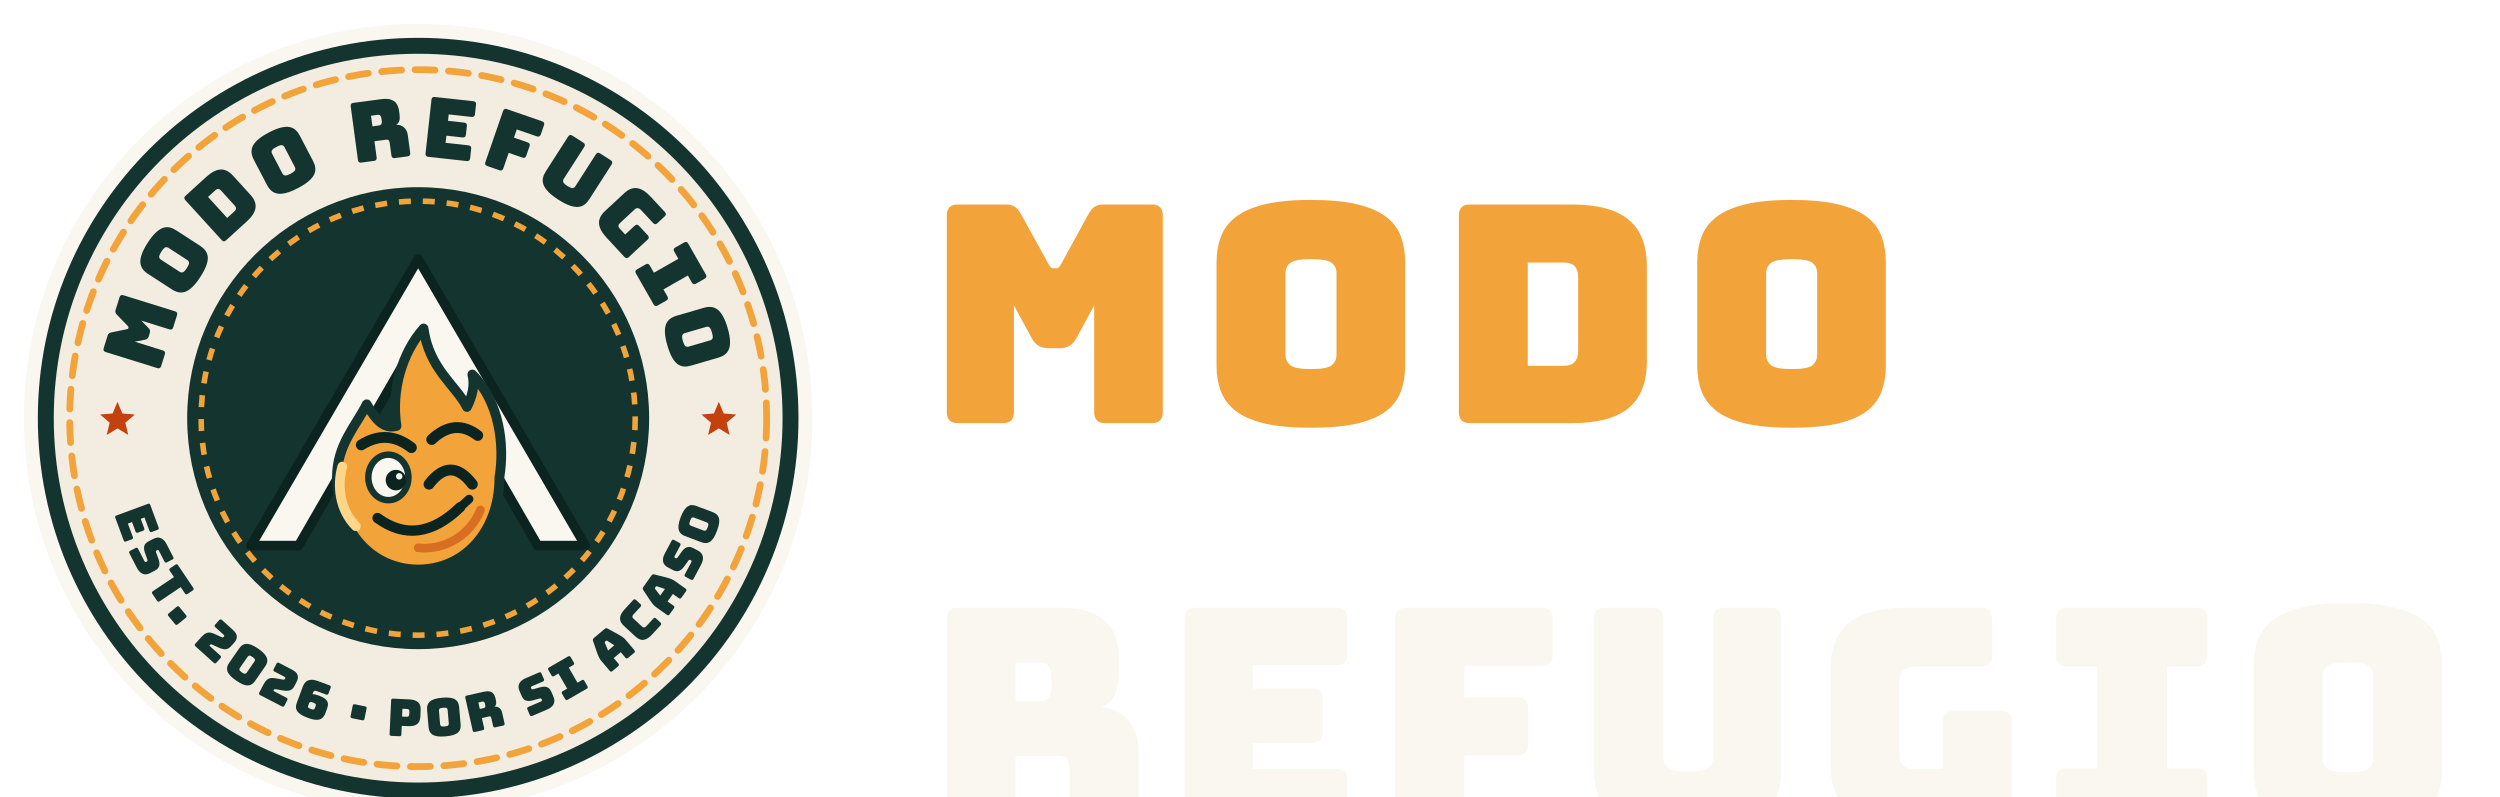
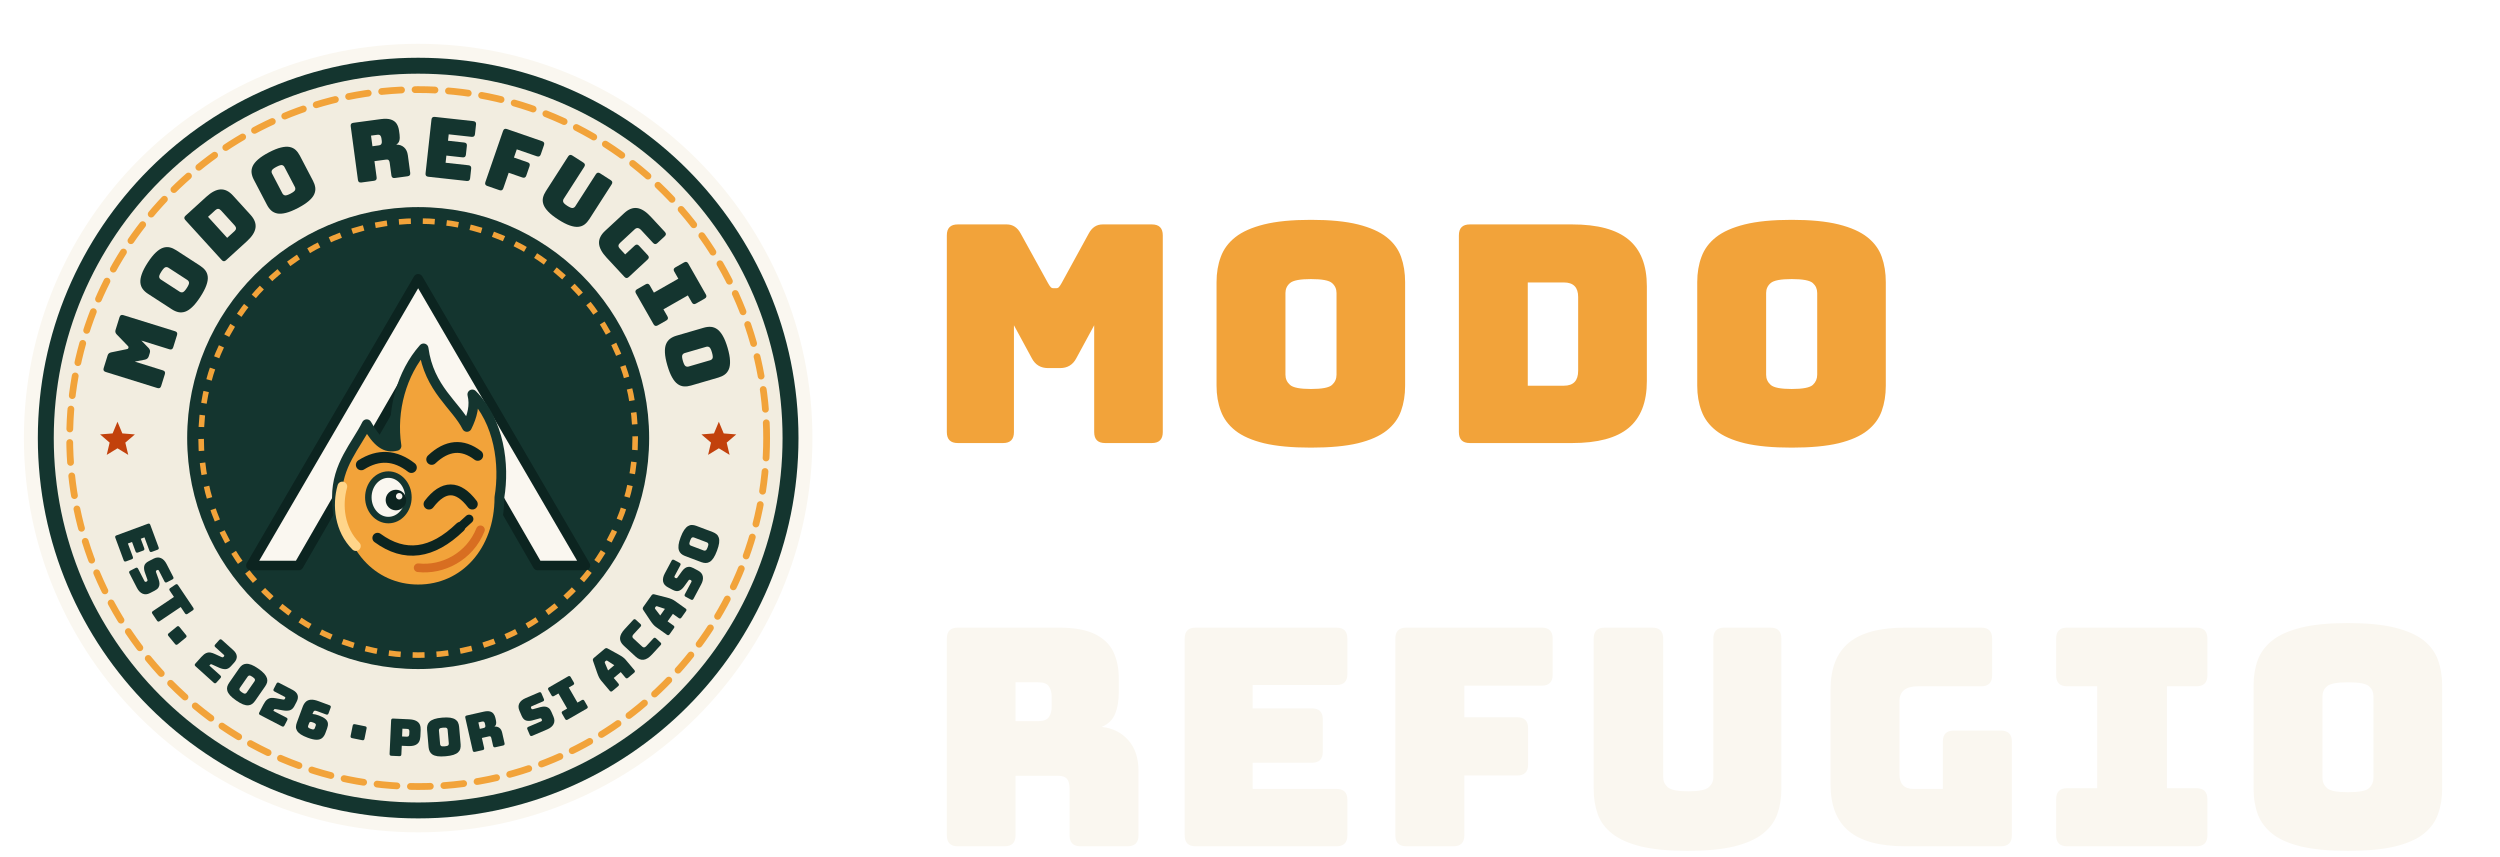
- <svg xmlns="http://www.w3.org/2000/svg" viewBox="0 0 251.1 80" role="img" aria-labelledby="t">
+ <svg xmlns="http://www.w3.org/2000/svg" viewBox="0 -2 251.1 86.0" role="img" aria-labelledby="t">
  <g transform="translate(2 2) scale(0.4)">
    <circle cx="100" cy="100" r="99" fill="#FAF7F0" />
    <circle cx="100" cy="100" r="95.5" fill="#14352F" />
    <circle cx="100" cy="100" r="91.5" fill="#F2EDE0" />
    <circle cx="100" cy="100" r="87.5" fill="none" stroke="#F2A33A" stroke-width="1.7" stroke-dasharray="5 3.4" stroke-linecap="round" />
    <g fill="#14352F">
      <path transform="translate(37.46 80.53) rotate(-72.71)" d="M-3.58 0H-6.71Q-7.47 0 -7.47 -0.76V-14.36Q-7.47 -15.12 -6.71 -15.12H-3.33Q-2.7 -15.12 -2.36 -14.49L-0.47 -11.07Q-0.37 -10.88 -0.29 -10.79Q-0.22 -10.71 -0.09 -10.71H0.09Q0.22 -10.71 0.29 -10.79Q0.37 -10.88 0.47 -11.07L2.34 -14.49Q2.68 -15.12 3.31 -15.12H6.71Q7.47 -15.12 7.47 -14.36V-0.76Q7.47 0 6.71 0H3.48Q2.72 0 2.72 -0.76V-8.15L1.48 -5.86Q1.12 -5.19 0.37 -5.19H-0.47Q-1.23 -5.19 -1.59 -5.86L-2.82 -8.15V-0.76Q-2.82 0 -3.58 0Z" />
      <path transform="translate(45.04 64.36) rotate(-57.04)" d="M6.52 -3.97Q6.52 -3 6.24 -2.22Q5.95 -1.43 5.24 -0.86Q4.53 -0.29 3.25 0.01Q1.98 0.32 0.01 0.32Q-1.96 0.32 -3.23 0.01Q-4.5 -0.29 -5.22 -0.86Q-5.93 -1.43 -6.23 -2.22Q-6.52 -3 -6.52 -3.97V-11.13Q-6.52 -12.1 -6.23 -12.88Q-5.93 -13.67 -5.22 -14.24Q-4.5 -14.81 -3.23 -15.12Q-1.96 -15.44 0.01 -15.44Q1.98 -15.44 3.25 -15.12Q4.53 -14.81 5.24 -14.24Q5.95 -13.67 6.24 -12.88Q6.52 -12.1 6.52 -11.13V-3.97ZM-1.75 -4.73Q-1.75 -4.31 -1.44 -4.02Q-1.12 -3.74 0.01 -3.74Q1.17 -3.74 1.47 -4.02Q1.77 -4.31 1.77 -4.73V-10.37Q1.77 -10.79 1.47 -11.07Q1.17 -11.34 0.01 -11.34Q-1.12 -11.34 -1.44 -11.07Q-1.75 -10.79 -1.75 -10.37V-4.73Z" />
      <path transform="translate(55.91 51.57) rotate(-42.31)" d="M1.45 0H-5.63Q-6.38 0 -6.38 -0.76V-14.36Q-6.38 -15.12 -5.63 -15.12H1.45Q4.09 -15.12 5.35 -14.07Q6.61 -13.02 6.61 -10.84V-4.28Q6.61 -2.1 5.35 -1.05Q4.09 0 1.45 0ZM-1.62 -11.11V-3.97H0.88Q1.87 -3.97 1.87 -5V-10.1Q1.87 -11.11 0.88 -11.11H-1.62Z" />
      <path transform="translate(69.66 41.95) rotate(-27.59)" d="M6.52 -3.97Q6.52 -3 6.24 -2.22Q5.95 -1.43 5.24 -0.86Q4.53 -0.29 3.25 0.01Q1.98 0.32 0.01 0.32Q-1.96 0.32 -3.23 0.01Q-4.5 -0.29 -5.22 -0.86Q-5.93 -1.43 -6.23 -2.22Q-6.52 -3 -6.52 -3.97V-11.13Q-6.52 -12.1 -6.23 -12.88Q-5.93 -13.67 -5.22 -14.24Q-4.5 -14.81 -3.23 -15.12Q-1.96 -15.44 0.01 -15.44Q1.98 -15.44 3.25 -15.12Q4.53 -14.81 5.24 -14.24Q5.95 -13.67 6.24 -12.88Q6.52 -12.1 6.52 -11.13V-3.97ZM-1.75 -4.73Q-1.75 -4.31 -1.44 -4.02Q-1.12 -3.74 0.01 -3.74Q1.17 -3.74 1.47 -4.02Q1.77 -4.31 1.77 -4.73V-10.37Q1.77 -10.79 1.47 -11.07Q1.17 -11.34 0.01 -11.34Q-1.12 -11.34 -1.44 -11.07Q-1.75 -10.79 -1.75 -10.37V-4.73Z" />
      <path transform="translate(91.27 35.08) rotate(-7.66)" d="M-2.36 0H-5.6Q-6.35 0 -6.35 -0.76V-14.36Q-6.35 -15.12 -5.6 -15.12H1.4Q2.97 -15.12 3.87 -14.68Q4.78 -14.24 5.16 -13.45Q5.53 -12.66 5.53 -11.61V-10.65Q5.53 -9.77 5.28 -9.16Q5.03 -8.55 4.36 -8.25Q5.51 -8.13 6.21 -7.33Q6.9 -6.53 6.9 -5.21V-0.76Q6.9 0 6.14 0H2.89Q2.13 0 2.13 -0.76V-3.97Q2.13 -4.45 1.95 -4.66Q1.77 -4.87 1.33 -4.87H-1.61V-0.76Q-1.61 0 -2.36 0ZM-1.61 -11.34V-8.65H-0.03Q0.51 -8.65 0.7 -8.94Q0.89 -9.22 0.89 -9.64V-10.35Q0.89 -10.77 0.7 -11.06Q0.51 -11.34 -0.03 -11.34H-1.61Z" />
      <path transform="translate(107.16 34.89) rotate(6.27)" d="M5.08 0H-4.66Q-5.42 0 -5.42 -0.76V-14.36Q-5.42 -15.12 -4.66 -15.12H5.08Q5.84 -15.12 5.84 -14.36V-11.91Q5.84 -11.15 5.08 -11.15H-0.71V-9.53H3.38Q4.14 -9.53 4.14 -8.78V-6.53Q4.14 -5.78 3.38 -5.78H-0.71V-3.97H5.08Q5.84 -3.97 5.84 -3.21V-0.76Q5.84 0 5.08 0Z" />
      <path transform="translate(121.39 38.09) rotate(19.06)" d="M-1.03 0H-4.28Q-5.04 0 -5.04 -0.76V-14.36Q-5.04 -15.12 -4.28 -15.12H5.08Q5.84 -15.12 5.84 -14.36V-11.87Q5.84 -11.11 5.08 -11.11H-0.27V-8.93H3.38Q4.14 -8.93 4.14 -8.17V-5.65Q4.14 -4.89 3.38 -4.89H-0.27V-0.76Q-0.27 0 -1.03 0Z" />
      <path transform="translate(135.37 44.87) rotate(32.69)" d="M6.49 -3.97Q6.49 -3 6.21 -2.22Q5.92 -1.43 5.2 -0.86Q4.47 -0.29 3.21 0.01Q1.95 0.32 -0 0.32Q-1.95 0.32 -3.21 0.01Q-4.47 -0.29 -5.2 -0.86Q-5.92 -1.43 -6.21 -2.22Q-6.49 -3 -6.49 -3.97V-14.36Q-6.49 -15.12 -5.73 -15.12H-2.44Q-1.68 -15.12 -1.68 -14.36V-4.79Q-1.68 -4.37 -1.37 -4.08Q-1.05 -3.8 0.04 -3.8Q1.16 -3.8 1.47 -4.08Q1.78 -4.37 1.78 -4.79V-14.36Q1.78 -15.12 2.54 -15.12H5.73Q6.49 -15.12 6.49 -14.36V-3.97Z" />
      <path transform="translate(148.02 55.45) rotate(47.15)" d="M5.57 0H-1.05Q-3.7 0 -4.96 -1.05Q-6.22 -2.1 -6.22 -4.28V-10.84Q-6.22 -13.02 -4.96 -14.07Q-3.7 -15.12 -1.05 -15.12H4.2Q4.96 -15.12 4.96 -14.36V-11.82Q4.96 -11.07 4.2 -11.07H-0.17Q-1.45 -11.07 -1.45 -10.02V-5Q-1.45 -3.97 -0.48 -3.97H1.55V-7.25Q1.55 -8 2.31 -8H5.57Q6.32 -8 6.32 -7.25V-0.76Q6.32 0 5.57 0Z" />
      <path transform="translate(156.90 67.55) rotate(60.31)" d="M-4.48 0Q-5.24 0 -5.24 -0.76V-3.26Q-5.24 -4.01 -4.48 -4.01H-2.4V-11.07H-4.48Q-5.24 -11.07 -5.24 -11.82V-14.36Q-5.24 -15.12 -4.48 -15.12H4.46Q5.22 -15.12 5.22 -14.36V-11.82Q5.22 -11.07 4.46 -11.07H2.43V-4.01H4.46Q5.22 -4.01 5.22 -3.26V-0.76Q5.22 0 4.46 0H-4.48Z" />
      <path transform="translate(162.88 81.66) rotate(73.74)" d="M6.52 -3.97Q6.52 -3 6.24 -2.22Q5.95 -1.43 5.24 -0.86Q4.53 -0.29 3.25 0.01Q1.98 0.32 0.01 0.32Q-1.96 0.32 -3.23 0.01Q-4.5 -0.29 -5.22 -0.86Q-5.93 -1.43 -6.23 -2.22Q-6.52 -3 -6.52 -3.97V-11.13Q-6.52 -12.1 -6.23 -12.88Q-5.93 -13.67 -5.22 -14.24Q-4.5 -14.81 -3.23 -15.12Q-1.96 -15.44 0.01 -15.44Q1.98 -15.44 3.25 -15.12Q4.53 -14.81 5.24 -14.24Q5.95 -13.67 6.24 -12.88Q6.52 -12.1 6.52 -11.13V-3.97ZM-1.75 -4.73Q-1.75 -4.31 -1.44 -4.02Q-1.12 -3.74 0.01 -3.74Q1.17 -3.74 1.47 -4.02Q1.77 -4.31 1.77 -4.73V-10.37Q1.77 -10.79 1.47 -11.07Q1.17 -11.34 0.01 -11.34Q-1.12 -11.34 -1.44 -11.07Q-1.75 -10.79 -1.75 -10.37V-4.73Z" />
      <path transform="translate(24.96 127.74) rotate(69.71)" d="M3.15 0H-2.89Q-3.35 0 -3.35 -0.47V-8.89Q-3.35 -9.36 -2.89 -9.36H3.15Q3.61 -9.36 3.61 -8.89V-7.37Q3.61 -6.9 3.15 -6.9H-0.44V-5.9H2.09Q2.56 -5.9 2.56 -5.43V-4.04Q2.56 -3.57 2.09 -3.57H-0.44V-2.46H3.15Q3.61 -2.46 3.61 -1.99V-0.47Q3.61 0 3.15 0Z" />
      <path transform="translate(28.88 136.63) rotate(62.75)" d="M1.08 0H-3.03Q-3.5 0 -3.5 -0.47V-1.99Q-3.5 -2.46 -3.03 -2.46H0.47Q0.64 -2.46 0.72 -2.57Q0.81 -2.68 0.81 -2.83Q0.81 -3.05 0.72 -3.16Q0.64 -3.26 0.47 -3.28L-1.48 -3.55Q-2.39 -3.69 -2.94 -4.15Q-3.5 -4.62 -3.5 -5.71V-7.07Q-3.5 -8.19 -2.78 -8.78Q-2.07 -9.36 -0.81 -9.36H2.83Q3.3 -9.36 3.3 -8.89V-7.34Q3.3 -6.88 2.83 -6.88H-0.2Q-0.55 -6.88 -0.55 -6.49Q-0.55 -6.11 -0.2 -6.07L1.74 -5.81Q2.35 -5.72 2.81 -5.49Q3.26 -5.26 3.52 -4.82Q3.77 -4.38 3.77 -3.65V-2.29Q3.77 -1.18 3.05 -0.59Q2.34 0 1.08 0Z" />
      <path transform="translate(33.59 144.60) rotate(56.11)" d="M1.51 0H-0.6Q-1.07 0 -1.07 -0.47V-6.85H-2.98Q-3.44 -6.85 -3.44 -7.32V-8.89Q-3.44 -9.36 -2.98 -9.36H3.89Q4.36 -9.36 4.36 -8.89V-7.32Q4.36 -6.85 3.89 -6.85H1.98V-0.47Q1.98 0 1.51 0Z" />
      <path transform="translate(38.08 150.65) rotate(50.71)" d="M1.38 0H-1.25Q-1.72 0 -1.72 -0.47V-3.11Q-1.72 -3.57 -1.25 -3.57H1.38Q1.85 -3.57 1.85 -3.11V-0.47Q1.85 0 1.38 0Z" />
      <path transform="translate(46.43 159.41) rotate(42.04)" d="M3.02 0H-3.17Q-3.63 0 -3.63 -0.47V-2.7Q-3.63 -3.72 -3.37 -4.26Q-3.11 -4.81 -2.65 -5.09Q-2.19 -5.37 -1.59 -5.55L0.15 -6.1Q0.36 -6.16 0.43 -6.26Q0.5 -6.36 0.5 -6.56Q0.5 -6.76 0.42 -6.83Q0.34 -6.9 0.15 -6.9H-2.67Q-3.14 -6.9 -3.14 -7.37V-8.89Q-3.14 -9.36 -2.67 -9.36H1.16Q2.28 -9.36 2.87 -8.81Q3.45 -8.25 3.45 -7.2V-5.98Q3.45 -4.99 2.91 -4.48Q2.37 -3.98 1.42 -3.68L-0.34 -3.12Q-0.54 -3.07 -0.61 -3.01Q-0.68 -2.95 -0.68 -2.73V-2.46H3.02Q3.49 -2.46 3.49 -1.99V-0.47Q3.49 0 3.02 0Z" />
      <path transform="translate(54.40 165.73) rotate(34.75)" d="M3.97 -2.46Q3.97 -1.86 3.8 -1.37Q3.62 -0.88 3.19 -0.53Q2.75 -0.18 1.98 0.01Q1.2 0.19 0.01 0.19Q-1.19 0.19 -1.97 0.01Q-2.75 -0.18 -3.18 -0.53Q-3.62 -0.88 -3.8 -1.37Q-3.97 -1.86 -3.97 -2.46V-6.89Q-3.97 -7.49 -3.8 -7.98Q-3.62 -8.46 -3.18 -8.81Q-2.75 -9.16 -1.97 -9.36Q-1.19 -9.55 0.01 -9.55Q1.2 -9.55 1.98 -9.36Q2.75 -9.16 3.19 -8.81Q3.62 -8.46 3.8 -7.98Q3.97 -7.49 3.97 -6.89V-2.46ZM-1.03 -2.92Q-1.03 -2.67 -0.84 -2.49Q-0.66 -2.31 0.01 -2.31Q0.68 -2.31 0.86 -2.49Q1.05 -2.67 1.05 -2.92V-6.42Q1.05 -6.68 0.86 -6.85Q0.68 -7.02 0.01 -7.02Q-0.66 -7.02 -0.84 -6.85Q-1.03 -6.68 -1.03 -6.42V-2.92Z" />
      <path transform="translate(63.11 170.99) rotate(27.46)" d="M3.02 0H-3.17Q-3.63 0 -3.63 -0.47V-2.7Q-3.63 -3.72 -3.37 -4.26Q-3.11 -4.81 -2.65 -5.09Q-2.19 -5.37 -1.59 -5.55L0.15 -6.1Q0.36 -6.16 0.43 -6.26Q0.5 -6.36 0.5 -6.56Q0.5 -6.76 0.42 -6.83Q0.34 -6.9 0.15 -6.9H-2.67Q-3.14 -6.9 -3.14 -7.37V-8.89Q-3.14 -9.36 -2.67 -9.36H1.16Q2.28 -9.36 2.87 -8.81Q3.45 -8.25 3.45 -7.2V-5.98Q3.45 -4.99 2.91 -4.48Q2.37 -3.98 1.42 -3.68L-0.34 -3.12Q-0.54 -3.07 -0.61 -3.01Q-0.68 -2.95 -0.68 -2.73V-2.46H3.02Q3.49 -2.46 3.49 -1.99V-0.47Q3.49 0 3.02 0Z" />
      <path transform="translate(72.21 175.02) rotate(20.33)" d="M-0.81 -5.82Q-0.16 -6.02 0.84 -6.02Q2.02 -6.02 2.68 -5.76Q3.35 -5.5 3.62 -4.98Q3.89 -4.46 3.89 -3.68V-2.43Q3.89 -1.64 3.58 -1.05Q3.27 -0.45 2.46 -0.13Q1.64 0.19 0.15 0.19Q-1.05 0.19 -1.81 0.01Q-2.58 -0.18 -3 -0.53Q-3.43 -0.87 -3.59 -1.35Q-3.75 -1.83 -3.75 -2.43V-6.69Q-3.75 -7.49 -3.46 -8.09Q-3.18 -8.68 -2.48 -9.02Q-1.77 -9.36 -0.55 -9.36H2.44Q2.91 -9.36 2.91 -8.89V-7.36Q2.91 -6.89 2.44 -6.89H0.01Q-0.47 -6.89 -0.64 -6.74Q-0.81 -6.59 -0.81 -6.11V-5.82ZM-0.81 -3.41V-2.64Q-0.81 -2.43 -0.66 -2.29Q-0.5 -2.16 0.06 -2.16Q0.64 -2.16 0.8 -2.29Q0.96 -2.43 0.96 -2.64V-3.41Q0.96 -3.6 0.8 -3.74Q0.64 -3.87 0.06 -3.87Q-0.5 -3.87 -0.66 -3.74Q-0.81 -3.6 -0.81 -3.41Z" />
      <path transform="translate(84.12 178.41) rotate(11.45)" d="M1.31 -2.86H-1.31Q-1.78 -2.86 -1.78 -3.33V-5.97Q-1.78 -6.43 -1.31 -6.43H1.31Q1.78 -6.43 1.78 -5.97V-3.33Q1.78 -2.86 1.31 -2.86Z" />
      <path transform="translate(96.34 179.92) rotate(2.63)" d="M-1.05 0H-3.07Q-3.54 0 -3.54 -0.47V-8.89Q-3.54 -9.36 -3.07 -9.36H0.91Q2.09 -9.36 2.76 -9.04Q3.43 -8.72 3.71 -8.15Q3.98 -7.58 3.98 -6.82V-5.16Q3.98 -4.41 3.71 -3.83Q3.43 -3.26 2.76 -2.94Q2.09 -2.63 0.91 -2.63H-0.58V-0.47Q-0.58 0 -1.05 0ZM-0.61 -6.93V-4.97H0.56Q0.94 -4.97 1.05 -5.16Q1.17 -5.36 1.17 -5.6V-6.29Q1.17 -6.55 1.05 -6.74Q0.94 -6.93 0.56 -6.93H-0.61Z" />
      <path transform="translate(106.85 179.71) rotate(-4.91)" d="M4.04 -2.46Q4.04 -1.86 3.86 -1.37Q3.69 -0.88 3.24 -0.53Q2.8 -0.18 2.01 0.01Q1.23 0.19 0.01 0.19Q-1.22 0.19 -2 0.01Q-2.79 -0.18 -3.23 -0.53Q-3.67 -0.88 -3.85 -1.37Q-4.04 -1.86 -4.04 -2.46V-6.89Q-4.04 -7.49 -3.85 -7.98Q-3.67 -8.46 -3.23 -8.81Q-2.79 -9.16 -2 -9.36Q-1.22 -9.55 0.01 -9.55Q1.23 -9.55 2.01 -9.36Q2.8 -9.16 3.24 -8.81Q3.69 -8.46 3.86 -7.98Q4.04 -7.49 4.04 -6.89V-2.46ZM-1.09 -2.92Q-1.09 -2.67 -0.89 -2.49Q-0.7 -2.31 0.01 -2.31Q0.72 -2.31 0.91 -2.49Q1.1 -2.67 1.1 -2.92V-6.42Q1.1 -6.68 0.91 -6.85Q0.72 -7.02 0.01 -7.02Q-0.7 -7.02 -0.89 -6.85Q-1.09 -6.68 -1.09 -6.42V-2.92Z" />
      <path transform="translate(117.63 178.03) rotate(-12.73)" d="M-1.46 0H-3.46Q-3.93 0 -3.93 -0.47V-8.89Q-3.93 -9.36 -3.46 -9.36H0.86Q1.84 -9.36 2.4 -9.09Q2.96 -8.81 3.19 -8.33Q3.43 -7.84 3.43 -7.19V-6.59Q3.43 -6.04 3.27 -5.67Q3.11 -5.29 2.7 -5.11Q3.41 -5.03 3.84 -4.54Q4.27 -4.04 4.27 -3.22V-0.47Q4.27 0 3.8 0H1.79Q1.32 0 1.32 -0.47V-2.46Q1.32 -2.76 1.21 -2.89Q1.1 -3.02 0.83 -3.02H-0.99V-0.47Q-0.99 0 -1.46 0ZM-0.99 -7.02V-5.36H-0.02Q0.32 -5.36 0.44 -5.53Q0.55 -5.71 0.55 -5.97V-6.41Q0.55 -6.67 0.44 -6.84Q0.32 -7.02 -0.02 -7.02H-0.99Z" />
      <path transform="translate(131.48 173.55) rotate(-23.17)" d="M1.01 0H-3.09Q-3.56 0 -3.56 -0.47V-1.99Q-3.56 -2.46 -3.09 -2.46H0.4Q0.57 -2.46 0.66 -2.57Q0.74 -2.68 0.74 -2.83Q0.74 -3.05 0.66 -3.16Q0.57 -3.26 0.4 -3.28L-1.55 -3.55Q-2.46 -3.69 -3.01 -4.15Q-3.56 -4.62 -3.56 -5.71V-7.07Q-3.56 -8.19 -2.85 -8.78Q-2.13 -9.36 -0.87 -9.36H2.77Q3.24 -9.36 3.24 -8.89V-7.34Q3.24 -6.88 2.77 -6.88H-0.26Q-0.61 -6.88 -0.61 -6.49Q-0.61 -6.11 -0.26 -6.07L1.68 -5.81Q2.29 -5.72 2.74 -5.49Q3.2 -5.26 3.45 -4.82Q3.71 -4.38 3.71 -3.65V-2.29Q3.71 -1.18 2.99 -0.59Q2.28 0 1.01 0Z" />
      <path transform="translate(139.94 169.32) rotate(-29.95)" d="M-2.78 0Q-3.24 0 -3.24 -0.47V-2.02Q-3.24 -2.48 -2.78 -2.48H-1.49V-6.85H-2.78Q-3.24 -6.85 -3.24 -7.32V-8.89Q-3.24 -9.36 -2.78 -9.36H2.76Q3.23 -9.36 3.23 -8.89V-7.32Q3.23 -6.85 2.76 -6.85H1.5V-2.48H2.76Q3.23 -2.48 3.23 -2.02V-0.47Q3.23 0 2.76 0H-2.78Z" />
      <path transform="translate(151.50 161.22) rotate(-40.07)" d="M-1.2 -0.47Q-1.2 0 -1.66 0H-3.58Q-4.04 0 -4.04 -0.47V-3.9Q-4.04 -4.29 -3.92 -4.8Q-3.8 -5.3 -3.54 -5.98L-2.41 -8.93Q-2.26 -9.36 -1.74 -9.36H1.75Q2.26 -9.36 2.4 -8.93L3.54 -5.98Q3.8 -5.3 3.92 -4.8Q4.04 -4.29 4.04 -3.9V-0.47Q4.04 0 3.58 0H1.61Q1.1 0 1.1 -0.47V-2.29H-1.2V-0.47ZM-0.46 -6.63 -1.07 -4.65H0.97L0.36 -6.63Q0.27 -6.85 0.12 -6.85H-0.21Q-0.36 -6.85 -0.46 -6.63Z" />
      <path transform="translate(158.82 154.23) rotate(-47.33)" d="M3.04 0H-0.13Q-1.77 0 -2.55 -0.65Q-3.33 -1.3 -3.33 -2.65V-6.69Q-3.33 -8.06 -2.55 -8.71Q-1.77 -9.36 -0.13 -9.36H3.04Q3.51 -9.36 3.51 -8.89V-7.32Q3.51 -6.85 3.04 -6.85H0.43Q-0.36 -6.85 -0.36 -6.2V-3.11Q-0.36 -2.48 0.43 -2.48H3.04Q3.51 -2.48 3.51 -2.02V-0.47Q3.51 0 3.04 0Z" />
      <path transform="translate(165.19 146.37) rotate(-54.58)" d="M-1.2 -0.47Q-1.2 0 -1.66 0H-3.58Q-4.04 0 -4.04 -0.47V-3.9Q-4.04 -4.29 -3.92 -4.8Q-3.8 -5.3 -3.54 -5.98L-2.41 -8.93Q-2.26 -9.36 -1.74 -9.36H1.75Q2.26 -9.36 2.4 -8.93L3.54 -5.98Q3.8 -5.3 3.92 -4.8Q4.04 -4.29 4.04 -3.9V-0.47Q4.04 0 3.58 0H1.61Q1.1 0 1.1 -0.47V-2.29H-1.2V-0.47ZM-0.46 -6.63 -1.07 -4.65H0.97L0.36 -6.63Q0.27 -6.85 0.12 -6.85H-0.21Q-0.36 -6.85 -0.46 -6.63Z" />
      <path transform="translate(170.59 137.64) rotate(-61.93)" d="M1.01 0H-3.09Q-3.56 0 -3.56 -0.47V-1.99Q-3.56 -2.46 -3.09 -2.46H0.4Q0.57 -2.46 0.66 -2.57Q0.74 -2.68 0.74 -2.83Q0.74 -3.05 0.66 -3.16Q0.57 -3.26 0.4 -3.28L-1.55 -3.55Q-2.46 -3.69 -3.01 -4.15Q-3.56 -4.62 -3.56 -5.71V-7.07Q-3.56 -8.19 -2.85 -8.78Q-2.13 -9.36 -0.87 -9.36H2.77Q3.24 -9.36 3.24 -8.89V-7.34Q3.24 -6.88 2.77 -6.88H-0.26Q-0.61 -6.88 -0.61 -6.49Q-0.61 -6.11 -0.26 -6.07L1.68 -5.81Q2.29 -5.72 2.74 -5.49Q3.2 -5.26 3.45 -4.82Q3.71 -4.38 3.71 -3.65V-2.29Q3.71 -1.18 2.99 -0.59Q2.28 0 1.01 0Z" />
      <path transform="translate(174.85 128.25) rotate(-69.32)" d="M4.04 -2.46Q4.04 -1.86 3.86 -1.37Q3.69 -0.88 3.24 -0.53Q2.8 -0.18 2.01 0.01Q1.23 0.19 0.01 0.19Q-1.22 0.19 -2 0.01Q-2.79 -0.18 -3.23 -0.53Q-3.67 -0.88 -3.85 -1.37Q-4.04 -1.86 -4.04 -2.46V-6.89Q-4.04 -7.49 -3.85 -7.98Q-3.67 -8.46 -3.23 -8.81Q-2.79 -9.16 -2 -9.36Q-1.22 -9.55 0.01 -9.55Q1.23 -9.55 2.01 -9.36Q2.8 -9.16 3.24 -8.81Q3.69 -8.46 3.86 -7.98Q4.04 -7.49 4.04 -6.89V-2.46ZM-1.09 -2.92Q-1.09 -2.67 -0.89 -2.49Q-0.7 -2.31 0.01 -2.31Q0.72 -2.31 0.91 -2.49Q1.1 -2.67 1.1 -2.92V-6.42Q1.1 -6.68 0.91 -6.85Q0.72 -7.02 0.01 -7.02Q-0.7 -7.02 -0.89 -6.85Q-1.09 -6.68 -1.09 -6.42V-2.92Z" />
    </g>
    <polygon points="17.50,100.00 17.50,100.00 17.50,100.00 17.50,100.00 17.50,100.00 17.50,100.00 17.50,100.00 17.50,100.00 17.50,100.00 17.50,100.00" fill="none" />
    <g>
      <polygon points="24.50,95.90 25.72,98.83 28.87,99.08 26.47,101.14 27.20,104.22 24.50,102.57 21.80,104.22 22.53,101.14 20.13,99.08 23.28,98.83" fill="#C2410C" />
      <polygon points="175.50,95.90 176.72,98.83 179.87,99.08 177.47,101.14 178.20,104.22 175.50,102.57 172.80,104.22 173.53,101.14 171.13,99.08 174.28,98.83" fill="#C2410C" />
    </g>
    <circle cx="100" cy="100" r="58" fill="#14352F" />
    <circle cx="100" cy="100" r="54.5" fill="none" stroke="#F2A33A" stroke-width="1.4" stroke-dasharray="3 3" />
    <g stroke-linejoin="round">
      <path d="M58 132 L100 60 L142 132 L130 132 L100 80 L70 132Z" fill="#FAF7F0" stroke="#0C2420" stroke-width="2.4" stroke-linejoin="round" />
      <g transform="translate(100 138) scale(0.68) translate(-50 -94)">
        <g stroke-linejoin="round" stroke-linecap="round">
          <path d="M52 5 C54 20 64 26 68 34 C70 30 71 26 70 22 C80 32 82 48 80 60 C80 80 67 94 50 94 C33 94 20 80 20 60 C20 48 27 41 31 33 C35 40 38 42 42 41 C40 28 44 14 52 5Z" fill="#F2A33A" stroke="#14352F" stroke-width="3.6" />
          <path d="M43 36 C41 28 44 18 51 9" fill="none" stroke="#FFD58A" stroke-width="0" />
          <path d="M27 78 C21 72 20 63 22 56" fill="none" stroke="#FFD58A" stroke-width="3.6" />
          <path d="M50 86 C59 87 69 82 73 72" fill="none" stroke="#C2410C" stroke-width="3.2" opacity=".55" />
          <ellipse cx="39" cy="60" rx="7.4" ry="8.4" fill="#FAF7F0" stroke="#14352F" stroke-width="2.4" />
          <circle cx="41.8" cy="61" r="3.8" fill="#0C2420" />
          <circle cx="43" cy="59.6" r="1.2" fill="#FAF7F0" />
          <path d="M54 62.5 Q62 52 70 62.5" fill="none" stroke="#0C2420" stroke-width="4" />
          <path d="M29 48 Q38.5 42 47.5 49" fill="none" stroke="#0C2420" stroke-width="4" />
          <path d="M55 46 Q63.5 38 72 44.5" fill="none" stroke="#0C2420" stroke-width="4" />
          <path d="M35 75 Q50 86 65.5 71" fill="none" stroke="#0C2420" stroke-width="3.8" />
          <path d="M65.5 71 L68.8 68" fill="none" stroke="#0C2420" stroke-width="3.2" />
        </g>
      </g>
    </g>
  </g>
  <path d="M100.75 42.5H96.2Q95.1 42.5 95.1 41.4V21.64Q95.1 20.54 96.2 20.54H101.11Q102.03 20.54 102.52 21.46L105.26 26.43Q105.41 26.7 105.52 26.82Q105.63 26.95 105.81 26.95H106.08Q106.27 26.95 106.37 26.82Q106.48 26.7 106.63 26.43L109.35 21.46Q109.84 20.54 110.75 20.54H115.69Q116.79 20.54 116.79 21.64V41.4Q116.79 42.5 115.69 42.5H111Q109.9 42.5 109.9 41.4V30.67L108.1 33.99Q107.58 34.97 106.48 34.97H105.26Q104.16 34.97 103.64 33.99L101.84 30.67V41.4Q101.84 42.5 100.75 42.5ZM141.13 36.74Q141.13 38.14 140.72 39.28Q140.31 40.43 139.27 41.25Q138.23 42.07 136.39 42.52Q134.54 42.96 131.67 42.96Q128.81 42.96 126.96 42.52Q125.12 42.07 124.08 41.25Q123.04 40.43 122.62 39.28Q122.19 38.14 122.19 36.74V26.34Q122.19 24.93 122.62 23.79Q123.04 22.64 124.08 21.82Q125.12 21 126.96 20.54Q128.81 20.08 131.67 20.08Q134.54 20.08 136.39 20.54Q138.23 21 139.27 21.82Q140.31 22.64 140.72 23.79Q141.13 24.93 141.13 26.34V36.74ZM129.11 35.64Q129.11 36.25 129.57 36.66Q130.03 37.07 131.67 37.07Q133.35 37.07 133.79 36.66Q134.24 36.25 134.24 35.64V27.43Q134.24 26.82 133.79 26.43Q133.35 26.03 131.67 26.03Q130.03 26.03 129.57 26.43Q129.11 26.82 129.11 27.43V35.64ZM157.9 42.5H147.63Q146.53 42.5 146.53 41.4V21.64Q146.53 20.54 147.63 20.54H157.9Q161.75 20.54 163.58 22.07Q165.41 23.59 165.41 26.76V36.28Q165.41 39.45 163.58 40.98Q161.75 42.5 157.9 42.5ZM153.45 26.37V36.74H157.08Q158.51 36.74 158.51 35.24V27.83Q158.51 26.37 157.08 26.37H153.45ZM189.41 36.74Q189.41 38.14 189 39.28Q188.59 40.43 187.55 41.25Q186.51 42.07 184.67 42.52Q182.82 42.96 179.96 42.96Q177.09 42.96 175.24 42.52Q173.4 42.07 172.36 41.25Q171.32 40.43 170.9 39.28Q170.47 38.14 170.47 36.74V26.34Q170.47 24.93 170.9 23.79Q171.32 22.64 172.36 21.82Q173.4 21 175.24 20.54Q177.09 20.08 179.96 20.08Q182.82 20.08 184.67 20.54Q186.51 21 187.55 21.82Q188.59 22.64 189 23.79Q189.41 24.93 189.41 26.34V36.74ZM177.39 35.64Q177.39 36.25 177.85 36.66Q178.31 37.07 179.96 37.07Q181.63 37.07 182.08 36.66Q182.52 36.25 182.52 35.64V27.43Q182.52 26.82 182.08 26.43Q181.63 26.03 179.96 26.03Q178.31 26.03 177.85 26.43Q177.39 26.82 177.39 27.43V35.64Z" fill="#F2A33A" />
  <path d="M100.9 83H96.2Q95.1 83 95.1 81.9V62.14Q95.1 61.04 96.2 61.04H106.36Q108.65 61.04 109.96 61.68Q111.27 62.32 111.82 63.46Q112.37 64.61 112.37 66.13V67.54Q112.37 68.82 112 69.7Q111.64 70.59 110.66 71.01Q112.34 71.2 113.34 72.36Q114.35 73.51 114.35 75.44V81.9Q114.35 83 113.25 83H108.52Q107.43 83 107.43 81.9V77.24Q107.43 76.53 107.17 76.23Q106.91 75.92 106.27 75.92H102V81.9Q102 83 100.9 83ZM102 66.53V70.43H104.28Q105.08 70.43 105.35 70.02Q105.63 69.61 105.63 69V67.96Q105.63 67.35 105.35 66.94Q105.08 66.53 104.28 66.53H102ZM134.24 83H120.08Q118.99 83 118.99 81.9V62.14Q118.99 61.04 120.08 61.04H134.24Q135.33 61.04 135.33 62.14V65.71Q135.33 66.8 134.24 66.8H125.82V69.15H131.77Q132.86 69.15 132.86 70.25V73.51Q132.86 74.61 131.77 74.61H125.82V77.24H134.24Q135.33 77.24 135.33 78.33V81.9Q135.33 83 134.24 83ZM145.98 83H141.25Q140.15 83 140.15 81.9V62.14Q140.15 61.04 141.25 61.04H154.85Q155.95 61.04 155.95 62.14V65.77Q155.95 66.87 154.85 66.87H147.08V70.04H152.38Q153.48 70.04 153.48 71.14V74.8Q153.48 75.89 152.38 75.89H147.08V81.9Q147.08 83 145.98 83ZM178.92 77.24Q178.92 78.64 178.51 79.78Q178.09 80.93 177.04 81.75Q175.99 82.57 174.16 83.02Q172.33 83.46 169.49 83.46Q166.66 83.46 164.83 83.02Q163 82.57 161.95 81.75Q160.89 80.93 160.48 79.78Q160.07 78.64 160.07 77.24V62.14Q160.07 61.04 161.17 61.04H165.96Q167.05 61.04 167.05 62.14V76.05Q167.05 76.66 167.51 77.07Q167.97 77.48 169.56 77.48Q171.17 77.48 171.63 77.07Q172.09 76.66 172.09 76.05V62.14Q172.09 61.04 173.18 61.04H177.82Q178.92 61.04 178.92 62.14V77.24ZM200.97 83H191.36Q187.52 83 185.69 81.47Q183.86 79.95 183.86 76.78V67.26Q183.86 64.09 185.69 62.56Q187.52 61.04 191.36 61.04H198.99Q200.09 61.04 200.09 62.14V65.83Q200.09 66.93 198.99 66.93H192.64Q190.78 66.93 190.78 68.45V75.74Q190.78 77.24 192.19 77.24H195.14V72.48Q195.14 71.38 196.24 71.38H200.97Q202.07 71.38 202.07 72.48V81.9Q202.07 83 200.97 83ZM207.62 83Q206.52 83 206.52 81.9V78.27Q206.52 77.17 207.62 77.17H210.64V66.93H207.62Q206.52 66.93 206.52 65.83V62.14Q206.52 61.04 207.62 61.04H220.61Q221.71 61.04 221.71 62.14V65.83Q221.71 66.93 220.61 66.93H217.65V77.17H220.61Q221.71 77.17 221.71 78.27V81.9Q221.71 83 220.61 83H207.62ZM245.29 77.24Q245.29 78.64 244.87 79.78Q244.46 80.93 243.43 81.75Q242.39 82.57 240.54 83.02Q238.7 83.46 235.83 83.46Q232.96 83.46 231.12 83.02Q229.27 82.57 228.24 81.75Q227.2 80.93 226.77 79.78Q226.35 78.64 226.35 77.24V66.84Q226.35 65.43 226.77 64.29Q227.2 63.14 228.24 62.32Q229.27 61.5 231.12 61.04Q232.96 60.58 235.83 60.58Q238.7 60.58 240.54 61.04Q242.39 61.5 243.43 62.32Q244.46 63.14 244.87 64.29Q245.29 65.43 245.29 66.84V77.24ZM233.27 76.14Q233.27 76.75 233.73 77.16Q234.18 77.57 235.83 77.57Q237.51 77.57 237.95 77.16Q238.39 76.75 238.39 76.14V67.93Q238.39 67.32 237.95 66.93Q237.51 66.53 235.83 66.53Q234.18 66.53 233.73 66.93Q233.27 67.32 233.27 67.93V76.14Z" fill="#FAF7F0" />
</svg>
